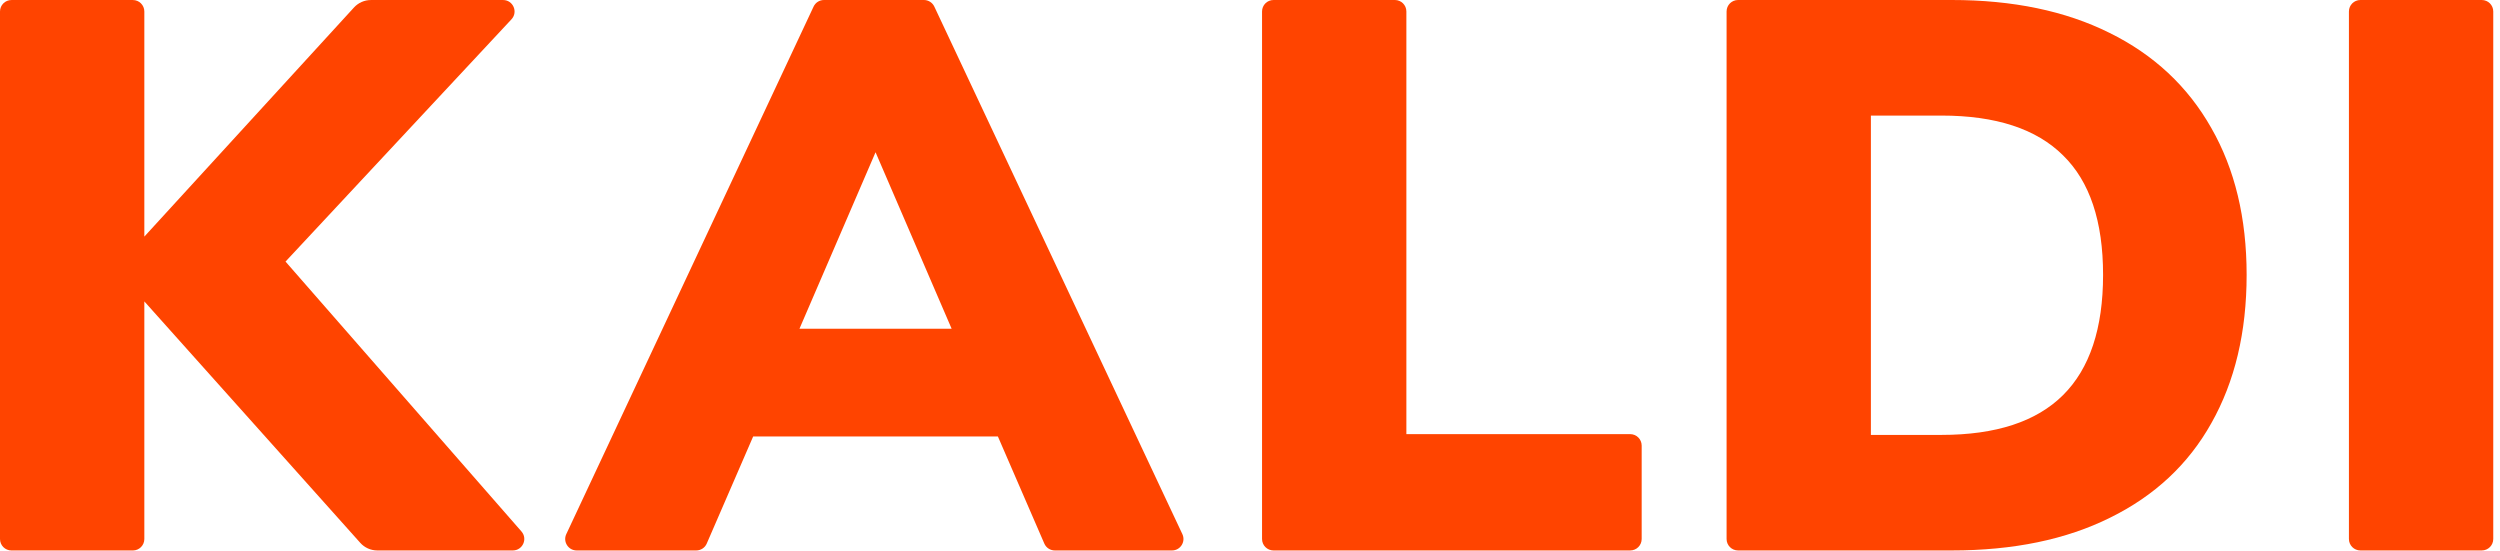
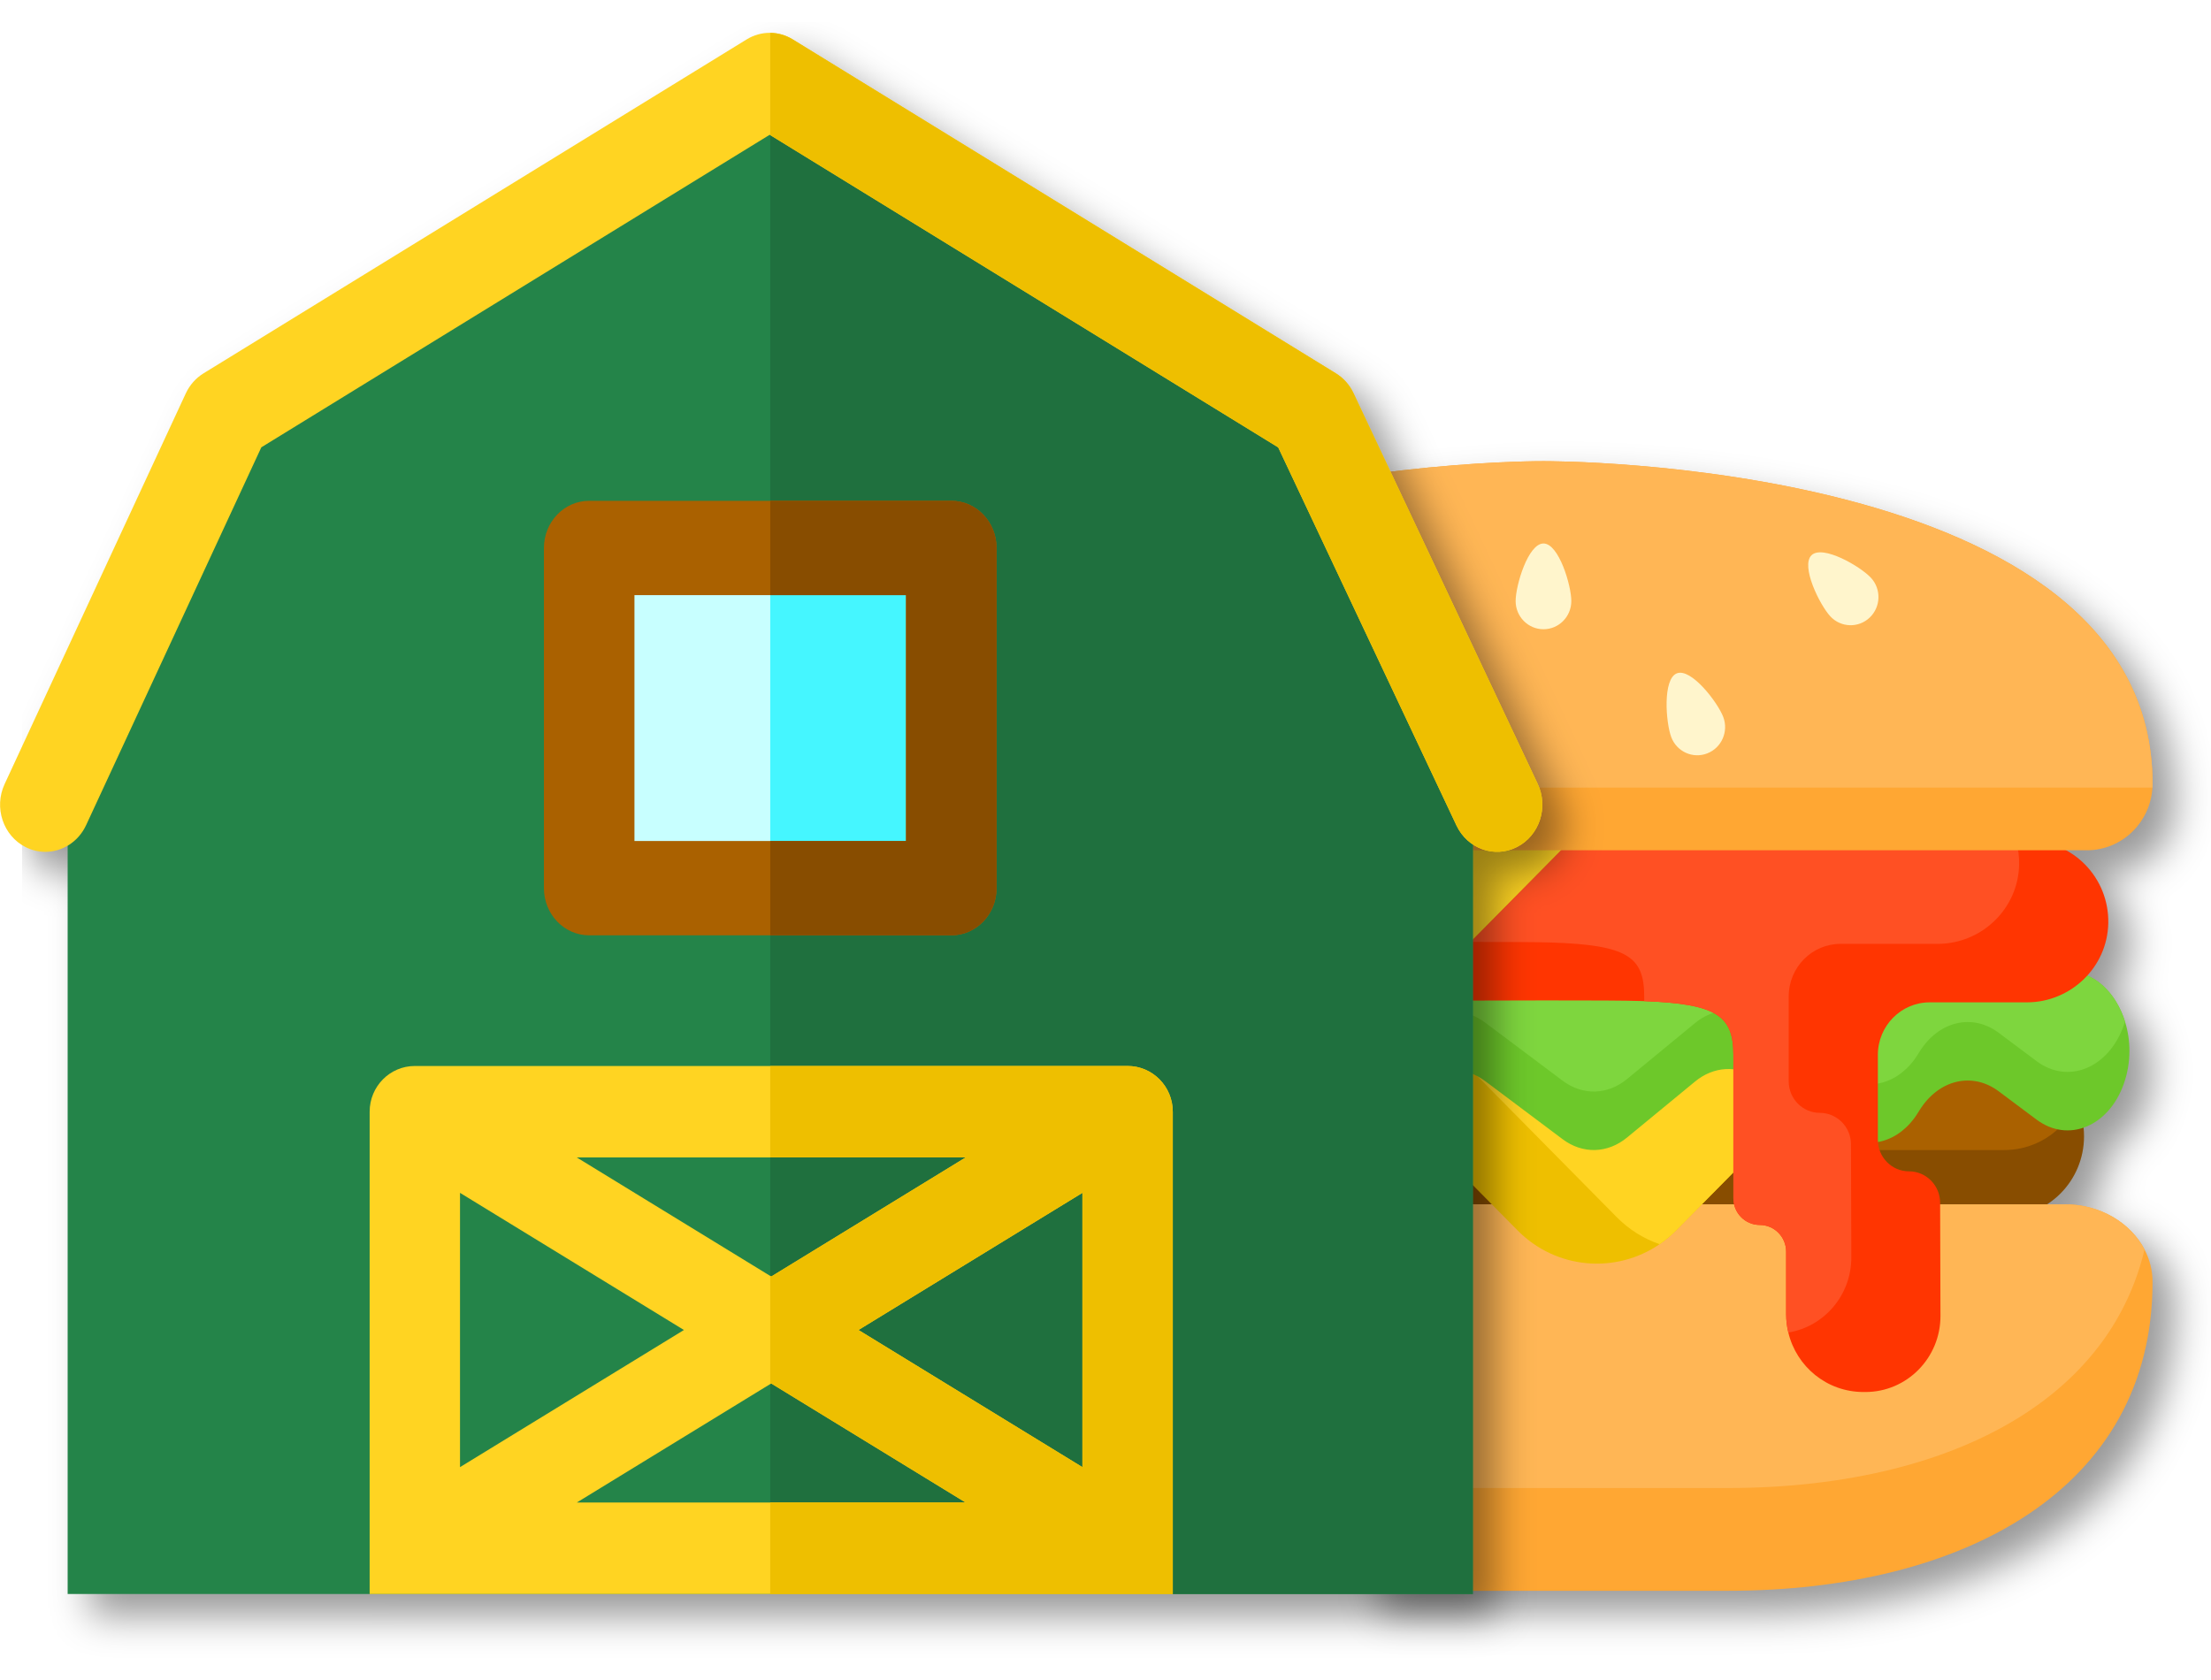
- <svg xmlns="http://www.w3.org/2000/svg" xmlns:xlink="http://www.w3.org/1999/xlink" viewBox="0 0 109 24">
-   <g transform="translate(-1470)">
-     <g style="mix-blend-mode:normal" transform="translate(1470)" fill="#f40">
-       <use xlink:href="#b" style="mix-blend-mode:normal" />
-       <use xlink:href="#c" style="mix-blend-mode:normal" />
-       <use xlink:href="#d" style="mix-blend-mode:normal" />
-       <use xlink:href="#e" style="mix-blend-mode:normal" />
-       <use xlink:href="#f" style="mix-blend-mode:normal" />
+ <svg xmlns="http://www.w3.org/2000/svg" style="isolation:isolate" viewBox="0 0 500 380">
+   <defs>
+     <clipPath id="_clipPath_TdJrQL62NsPBgSLt5ntr5P0KyienjsFM">
+       <rect width="500" height="380" />
+     </clipPath>
+   </defs>
+   <g clip-path="url(#_clipPath_TdJrQL62NsPBgSLt5ntr5P0KyienjsFM)">
+     <g>
+       <g filter="url(#GfbdUJLSG398r9ILJFOZTeF1TPB18NNG)">
+         <path d=" M 471.286 257.009 C 471.286 262.049 469.27 266.608 466.011 269.908 C 462.746 273.208 458.243 275.249 453.27 275.249 L 244.819 275.249 C 234.873 275.249 226.803 267.085 226.803 257.009 C 226.803 254.31 227.38 251.753 228.416 249.45 C 229.318 247.449 230.561 245.646 232.078 244.109 C 235.343 240.809 239.846 238.768 244.819 238.768 L 453.27 238.768 C 460.556 238.768 466.834 243.145 469.673 249.45 C 470.709 251.753 471.286 254.31 471.286 257.009 Z " fill="rgb(136,77,0)" />
+         <path d=" M 469.673 249.45 C 468.772 251.446 467.523 253.255 466.011 254.786 C 462.746 258.086 458.243 260.127 453.27 260.127 L 244.819 260.127 C 237.539 260.127 231.261 255.75 228.416 249.451 C 229.318 247.45 230.56 245.647 232.078 244.11 C 235.343 240.81 239.846 238.769 244.819 238.769 L 453.27 238.769 C 460.556 238.768 466.834 243.146 469.673 249.45 Z " fill="rgb(170,97,0)" />
+         <path d=" M 307.141 359.82 C 307.2 359.822 307.258 359.822 307.317 359.822 L 390.772 359.822 C 417.283 359.822 441.286 354.112 458.663 342.522 C 476.035 330.939 486.782 313.475 486.782 289.973 C 486.782 287.354 486.138 284.871 484.974 282.636 C 481.837 276.597 474.949 272.402 466.957 272.402 L 307.141 272.402 L 307.141 359.82 L 307.141 359.82 Z " fill="rgb(255,167,51)" />
+         <path d=" M 307.141 336.574 C 307.2 336.575 307.258 336.575 307.317 336.575 L 390.772 336.575 C 417.283 336.575 441.286 330.865 458.663 319.276 C 471.857 310.476 481.232 298.286 484.973 282.637 C 481.837 276.598 474.949 272.402 466.957 272.402 L 307.141 272.402 L 307.141 336.574 L 307.141 336.574 Z " fill="rgb(255,182,85)" />
+         <path d=" M 425.654 231.114 L 379.049 278.3 C 377.879 279.479 376.629 280.522 375.308 281.424 C 365.44 288.188 351.922 287.151 343.18 278.3 L 296.574 231.114 L 425.654 231.114 L 425.654 231.114 Z " fill="rgb(238,191,0)" />
+         <path d=" M 425.654 231.114 L 379.049 278.3 C 377.879 279.479 376.629 280.522 375.308 281.424 C 371.752 280.199 368.414 278.152 365.58 275.278 L 321.96 231.114 L 425.654 231.114 Z " fill="rgb(255,212,34)" />
+         <path d=" M 481.551 237.697 C 481.551 240.169 481.148 242.697 480.274 245.164 C 476.853 254.831 467.691 258.585 460.551 253.243 L 451.988 246.842 C 446.012 242.369 438.39 244.2 434.067 251.152 L 433.703 251.736 C 429.553 258.415 422.317 260.399 416.409 256.487 L 397.234 243.792 C 392.81 240.866 387.506 241.184 383.318 244.637 L 367.951 257.292 C 363.538 260.926 357.915 261.08 353.384 257.683 L 335.856 244.529 C 331.376 241.167 325.82 241.274 321.424 244.812 L 305.464 257.644 C 301.179 261.086 295.792 261.284 291.362 258.171 L 270.697 243.633 C 266.632 240.776 261.732 240.696 257.61 243.424 L 238.334 256.187 C 225.498 257.86 219.254 248.317 219.254 248.317 C 216.18 242.908 215.872 236.495 217.535 231.114 C 219.512 224.685 224.3 219.729 230.528 219.729 L 467.568 219.729 C 473.672 219.729 478.55 224.611 480.555 231.086 C 481.204 233.161 481.551 235.401 481.551 237.697 Z " fill="rgb(109,200,42)" />
+         <path d=" M 480.555 231.086 C 480.471 231.369 480.376 231.647 480.275 231.931 C 476.853 241.604 467.691 245.357 460.551 240.016 L 451.988 233.609 C 446.013 229.141 438.391 230.973 434.067 237.918 L 433.703 238.508 C 429.553 245.187 422.318 247.171 416.41 243.259 L 397.234 230.564 C 392.81 227.633 387.507 227.956 383.318 231.409 L 367.951 244.064 C 363.538 247.699 357.916 247.846 353.385 244.45 L 335.856 231.296 C 331.376 227.933 325.821 228.047 321.425 231.579 L 305.464 244.416 C 301.179 247.852 295.792 248.055 291.362 244.943 L 270.697 230.405 C 266.632 227.542 261.732 227.462 257.61 230.195 L 238.334 242.952 C 225.498 244.631 219.254 235.083 219.254 235.083 C 218.532 233.807 217.961 232.474 217.535 231.114 C 219.512 224.684 224.3 219.728 230.528 219.728 L 467.568 219.728 C 473.672 219.729 478.549 224.611 480.555 231.086 Z " fill="rgb(126,214,62)" />
+         <path d=" M 221.315 208.06 C 221.276 209.948 221.522 211.768 222.004 213.486 C 224.171 221.129 231.127 226.72 239.37 226.72 C 271.74 226.72 357.955 225.983 370.958 226.419 C 371.249 226.431 371.54 226.442 371.826 226.447 C 388.246 227.077 391.987 229.741 391.987 238.604 L 391.987 271.03 C 391.987 272.697 392.653 274.211 393.734 275.305 C 394.815 276.4 396.305 277.074 397.951 277.074 C 401.25 277.074 403.921 279.779 403.921 283.118 L 403.921 297.242 C 403.921 298.677 404.089 300.066 404.414 301.404 C 406.256 309.127 413.139 314.859 421.405 314.859 L 421.847 314.859 C 431.245 314.859 438.85 307.131 438.822 297.617 L 438.743 272.051 C 438.738 270.089 437.948 268.309 436.677 267.027 C 435.4 265.74 433.647 264.947 431.704 264.947 C 427.817 264.947 424.664 261.754 424.664 257.819 L 424.664 238.604 C 424.664 232.038 429.917 226.72 436.402 226.72 L 458.367 226.72 C 468.251 226.72 476.567 218.822 476.769 208.814 C 476.971 198.546 468.806 190.154 458.708 190.154 L 239.729 190.154 C 229.839 190.154 221.511 198.053 221.315 208.06 Z " fill="rgb(255,53,1)" />
+         <path d=" M 221.315 208.06 C 221.276 209.948 221.522 211.768 222.004 213.486 C 256.271 213.452 338.153 212.766 350.797 213.185 C 367.957 213.758 371.826 216.361 371.826 225.376 L 371.826 226.447 C 388.246 227.077 391.987 229.741 391.987 238.604 L 391.987 271.03 C 391.987 272.697 392.653 274.211 393.734 275.305 C 394.815 276.4 396.305 277.074 397.951 277.074 C 401.25 277.074 403.921 279.779 403.921 283.118 L 403.921 297.242 C 403.921 298.677 404.089 300.066 404.414 301.404 C 412.512 300.083 418.689 292.956 418.661 284.383 L 418.583 258.823 C 418.577 256.855 417.787 255.08 416.516 253.799 C 415.239 252.512 413.486 251.718 411.543 251.718 C 407.656 251.718 404.503 248.526 404.503 244.591 L 404.503 225.375 C 404.503 218.81 409.756 213.491 416.241 213.491 L 438.206 213.491 C 448.09 213.491 456.406 205.593 456.608 195.586 C 456.648 193.698 456.401 191.878 455.914 190.154 L 239.729 190.154 C 229.839 190.154 221.511 198.053 221.315 208.06 Z " fill="rgb(255,80,35)" />
+         <path d=" M 373.456 171.568 L 333.498 212.04 C 329.494 216.094 324.773 218.98 319.744 220.687 C 307.345 224.928 293.098 222.042 283.23 212.04 L 243.257 171.568 L 373.456 171.568 Z " fill="rgb(238,191,0)" />
+         <path d=" M 373.456 171.568 L 333.498 212.04 C 329.494 216.094 324.773 218.98 319.744 220.687 C 314.72 218.98 309.999 216.094 306.001 212.04 L 266.026 171.568 L 373.456 171.568 Z " fill="rgb(255,212,34)" />
+         <path d=" M 486.782 177.261 C 486.782 177.562 486.771 177.856 486.754 178.151 C 486.536 181.956 484.923 185.386 482.425 187.915 C 479.731 190.642 476.013 192.326 471.902 192.326 L 226.187 192.326 C 217.972 192.326 211.307 185.579 211.307 177.261 C 211.307 159.208 219.573 145.617 232.056 135.394 C 242.187 127.093 255.101 121.009 268.62 116.547 C 306.444 104.079 349.045 104.311 349.045 104.311 C 349.045 104.311 486.782 103.557 486.782 177.261 Z " fill="rgb(255,167,51)" />
+         <path d=" M 486.782 177.261 C 486.782 177.562 486.771 177.856 486.754 178.151 L 256.428 178.151 C 248.213 178.151 241.548 171.404 241.548 163.086 C 241.548 145.033 249.814 131.442 262.297 121.219 C 264.302 119.575 266.413 118.022 268.62 116.547 C 306.444 104.079 349.045 104.311 349.045 104.311 C 349.045 104.311 486.782 103.557 486.782 177.261 Z " fill="rgb(255,182,85)" />
+         <g>
+           <path d=" M 423.078 130.667 C 425.467 133.226 425.354 137.261 422.827 139.679 C 420.299 142.097 416.314 141.983 413.925 139.424 C 411.537 136.866 407.141 127.999 409.668 125.58 C 412.196 123.162 420.69 128.107 423.078 130.667 Z " fill="rgb(255,245,204)" />
+           <path d=" M 389.701 162.173 C 390.948 165.46 389.327 169.148 386.08 170.41 C 382.834 171.673 379.191 170.031 377.945 166.744 C 376.698 163.457 375.966 153.564 379.212 152.302 C 382.458 151.041 388.455 158.887 389.701 162.173 Z " fill="rgb(255,245,204)" />
+           <path d=" M 355.341 135.953 C 355.341 139.474 352.522 142.328 349.045 142.328 C 345.567 142.328 342.748 139.473 342.748 135.953 C 342.748 132.431 345.567 122.931 349.045 122.931 C 352.523 122.93 355.341 132.431 355.341 135.953 Z " fill="rgb(255,245,204)" />
+           <path d=" M 320.719 166.169 C 319.85 169.578 316.415 171.627 313.048 170.747 C 309.681 169.867 307.656 166.389 308.526 162.98 C 309.395 159.571 314.472 151.086 317.839 151.966 C 321.206 152.847 321.589 162.76 320.719 166.169 Z " fill="rgb(255,245,204)" />
+           <path d=" M 286.078 138.399 C 284.562 141.567 280.796 142.892 277.666 141.357 C 274.536 139.822 273.228 136.009 274.744 132.84 C 276.26 129.672 282.888 122.365 286.019 123.9 C 289.148 125.436 287.594 135.231 286.078 138.399 Z " fill="rgb(255,245,204)" />
+         </g>
+       </g>
+       <defs>
+         <filter id="GfbdUJLSG398r9ILJFOZTeF1TPB18NNG" x="-200%" y="-200%" width="400%" height="400%" filterUnits="objectBoundingBox" color-interpolation-filters="sRGB">
+           <feGaussianBlur in="SourceGraphic" stdDeviation="4.294" />
+           <feOffset dx="5" dy="5" result="pf_100_offsetBlur" />
+           <feFlood flood-color="#000000" flood-opacity="0.4" />
+           <feComposite in2="pf_100_offsetBlur" operator="in" result="pf_100_dropShadow" />
+           <feBlend in="SourceGraphic" in2="pf_100_dropShadow" mode="normal" />
+         </filter>
+       </defs>
+       <g filter="url(#XYiuwbMfcH3k9VIKtFopOJcaLMPgb4y6)">
+         <path d=" M 333.07 360.549 L 15.3 360.549 L 15.3 180.189 L 53.563 97.664 C 54.363 95.938 55.636 94.497 57.22 93.522 L 169.135 24.701 C 172.059 22.903 175.69 22.903 178.614 24.701 L 290.529 93.523 C 292.095 94.486 293.358 95.906 294.16 97.608 L 332.115 178.128 C 332.744 179.462 333.07 180.928 333.07 182.413 L 333.07 360.549 Z " fill="rgb(36,132,73)" />
+         <path d=" M 332.115 178.129 L 294.159 97.608 C 293.358 95.906 292.095 94.486 290.528 93.523 L 178.614 24.702 C 177.245 23.86 175.719 23.417 174.185 23.364 L 174.185 360.549 L 333.07 360.549 L 333.07 182.414 C 333.07 180.928 332.743 179.462 332.115 178.129 L 332.115 178.129 Z " fill="rgb(31,112,62)" />
+         <path d=" M 133.241 204.453 C 131.359 204.453 129.829 202.858 129.829 200.897 L 129.829 123.943 C 129.829 121.982 131.359 120.387 133.241 120.387 L 215.13 120.387 C 217.011 120.387 218.542 121.982 218.542 123.943 L 218.542 200.897 C 218.542 202.858 217.011 204.453 215.13 204.453 L 133.241 204.453 Z " fill="rgb(200,255,255)" />
+         <path d=" M 215.129 120.388 L 174.185 120.388 L 174.185 204.453 L 215.13 204.453 C 217.011 204.453 218.542 202.858 218.542 200.897 L 218.542 123.943 C 218.541 121.983 217.011 120.388 215.129 120.388 L 215.129 120.388 Z " fill="rgb(69,246,255)" />
+         <path d=" M 215.129 211.564 L 133.241 211.564 C 127.588 211.564 123.005 206.788 123.005 200.897 L 123.005 123.943 C 123.005 118.052 127.588 113.275 133.241 113.275 L 215.13 113.275 C 220.783 113.275 225.366 118.052 225.366 123.943 L 225.366 200.897 C 225.366 206.788 220.783 211.564 215.129 211.564 Z  M 143.477 190.229 L 204.893 190.229 L 204.893 134.61 L 143.477 134.61 L 143.477 190.229 Z " fill="rgb(170,97,0)" />
+         <path d=" M 215.129 113.276 L 174.185 113.276 L 174.185 134.611 L 204.893 134.611 L 204.893 190.23 L 174.185 190.23 L 174.185 211.565 L 215.13 211.565 C 220.783 211.565 225.366 206.789 225.366 200.898 L 225.366 123.943 C 225.366 118.052 220.783 113.276 215.129 113.276 Z " fill="rgb(136,77,0)" />
+         <path d=" M 10.246 192.678 C 8.752 192.678 7.235 192.336 5.799 191.613 C 0.71 189.05 -1.423 182.672 1.036 177.367 L 42.012 88.991 C 42.89 87.096 44.288 85.514 46.027 84.445 L 168.86 8.909 C 172.07 6.935 176.055 6.935 179.264 8.909 L 302.098 84.444 C 303.818 85.502 305.203 87.06 306.084 88.928 L 347.742 177.305 C 350.235 182.593 348.142 188.985 343.068 191.583 C 337.994 194.18 331.861 191.999 329.367 186.711 L 289.057 101.198 L 174.062 30.483 L 59.098 101.179 L 19.47 186.649 C 17.704 190.458 14.05 192.678 10.246 192.678 L 10.246 192.678 Z " fill="rgb(255,212,34)" />
+         <path d=" M 347.741 177.305 L 306.083 88.928 C 305.202 87.06 303.817 85.502 302.097 84.444 L 179.264 8.909 C 177.696 7.945 175.943 7.455 174.185 7.433 L 174.185 30.558 L 289.057 101.198 L 329.366 186.711 C 331.859 191.999 337.992 194.18 343.067 191.583 C 348.141 188.985 350.234 182.593 347.741 177.305 L 347.741 177.305 Z " fill="rgb(238,191,0)" />
+         <path d=" M 93.81 251.46 L 254.997 251.46 L 254.997 350.204 L 93.81 350.204 L 93.81 251.46 Z " fill="rgb(36,132,73)" />
+         <path d=" M 174.185 251.46 L 254.997 251.46 L 254.997 350.204 L 174.185 350.204 L 174.185 251.46 Z " fill="rgb(31,112,62)" />
+         <path d=" M 254.997 241.115 L 93.81 241.115 C 88.167 241.115 83.592 245.747 83.592 251.46 L 83.592 360.549 L 265.215 360.549 L 265.215 251.46 C 265.215 245.747 260.64 241.115 254.997 241.115 Z  M 154.665 300.832 L 104.028 331.853 L 104.028 269.811 L 154.665 300.832 Z  M 130.436 261.805 L 218.372 261.805 L 174.403 288.74 L 130.436 261.805 Z  M 174.403 312.924 L 218.371 339.859 L 130.436 339.859 L 174.403 312.924 Z  M 194.141 300.832 L 244.779 269.811 L 244.779 331.853 L 194.141 300.832 Z " fill="rgb(255,212,34)" />
+         <path d=" M 254.997 241.115 L 174.185 241.115 L 174.185 261.805 L 218.372 261.805 L 174.403 288.74 L 174.185 288.607 L 174.185 313.057 L 174.403 312.924 L 218.371 339.859 L 174.185 339.859 L 174.185 360.549 L 265.215 360.549 L 265.215 251.46 C 265.215 245.747 260.64 241.115 254.997 241.115 L 254.997 241.115 Z  M 244.779 331.853 L 194.141 300.832 L 244.779 269.811 L 244.779 331.853 Z " fill="rgb(238,191,0)" />
+       </g>
+       <defs>
+         <filter id="XYiuwbMfcH3k9VIKtFopOJcaLMPgb4y6" x="-200%" y="-200%" width="400%" height="400%" filterUnits="objectBoundingBox" color-interpolation-filters="sRGB">
+           <feGaussianBlur in="SourceGraphic" stdDeviation="4.294" />
+           <feOffset dx="5" dy="5" result="pf_100_offsetBlur" />
+           <feFlood flood-color="#000000" flood-opacity="0.4" />
+           <feComposite in2="pf_100_offsetBlur" operator="in" result="pf_100_dropShadow" />
+           <feBlend in="SourceGraphic" in2="pf_100_dropShadow" mode="normal" />
+         </filter>
+       </defs>
    </g>
  </g>
-   <defs>
-     <path id="b" d="M22.735 23.171c.283.323.053.829-.376.829h-5.907c-.285 0-.556-.121-.745-.333l-9.414-10.526v10.36c0 .276-.224.5-.5.5h-5.293c-.276 0-.5-.224-.5-.5v-23c0-.276.224-.5.5-.5h5.293c.276 0 .5.224.5.5v9.815l9.141-9.99c.19-.207.457-.325.738-.325h5.762c.437 0 .664.521.366.841l-9.851 10.563 10.287 11.767z" />
-     <path id="c" d="M45.991 24c-.199 0-.38-.118-.459-.301l-2.024-4.669h-10.67l-2.024 4.669c-.079.183-.259.301-.459.301h-5.212c-.366 0-.608-.381-.453-.712l10.782-23c.082-.176.259-.288.453-.288h4.358c.194 0 .37.112.453.287l10.815 23c.156.332-.086.713-.452.713h-5.108zm-11.135-9.668h6.635l-3.317-7.694-3.317 7.694z" />
-     <path id="d" d="M55.525 24c-.276 0-.5-.224-.5-.5v-23c0-.276.224-.5.5-.5h5.293c.276 0 .5.224.5.5v18.428h9.759c.276 0 .5.224.5.5v4.072c0 .276-.224.5-.5.5h-15.552z" />
-     <path id="e" d="M75.279.5c0-.276.224-.5.5-.5h9.315c2.667 0 4.959.477 6.874 1.43 1.938.953 3.42 2.338 4.446 4.153 1.026 1.793 1.539 3.926 1.539 6.4 0 2.496-.513 4.652-1.539 6.468-1.003 1.793-2.474 3.166-4.412 4.119-1.915.953-4.218 1.43-6.908 1.43h-9.315c-.276 0-.5-.224-.5-.5v-23zm9.37 18.462c2.371 0 4.138-.579 5.301-1.736 1.163-1.157 1.744-2.905 1.744-5.242 0-2.338-.581-4.074-1.744-5.209-1.163-1.157-2.93-1.736-5.301-1.736h-3.078v13.923h3.078z" />
-     <path id="f" d="M102.913 24c-.276 0-.5-.224-.5-.5v-23c0-.276.224-.5.5-.5h5.293c.276 0 .5.224.5.5v23c0 .276-.224.5-.5.5h-5.293z" />
-   </defs>
</svg>
